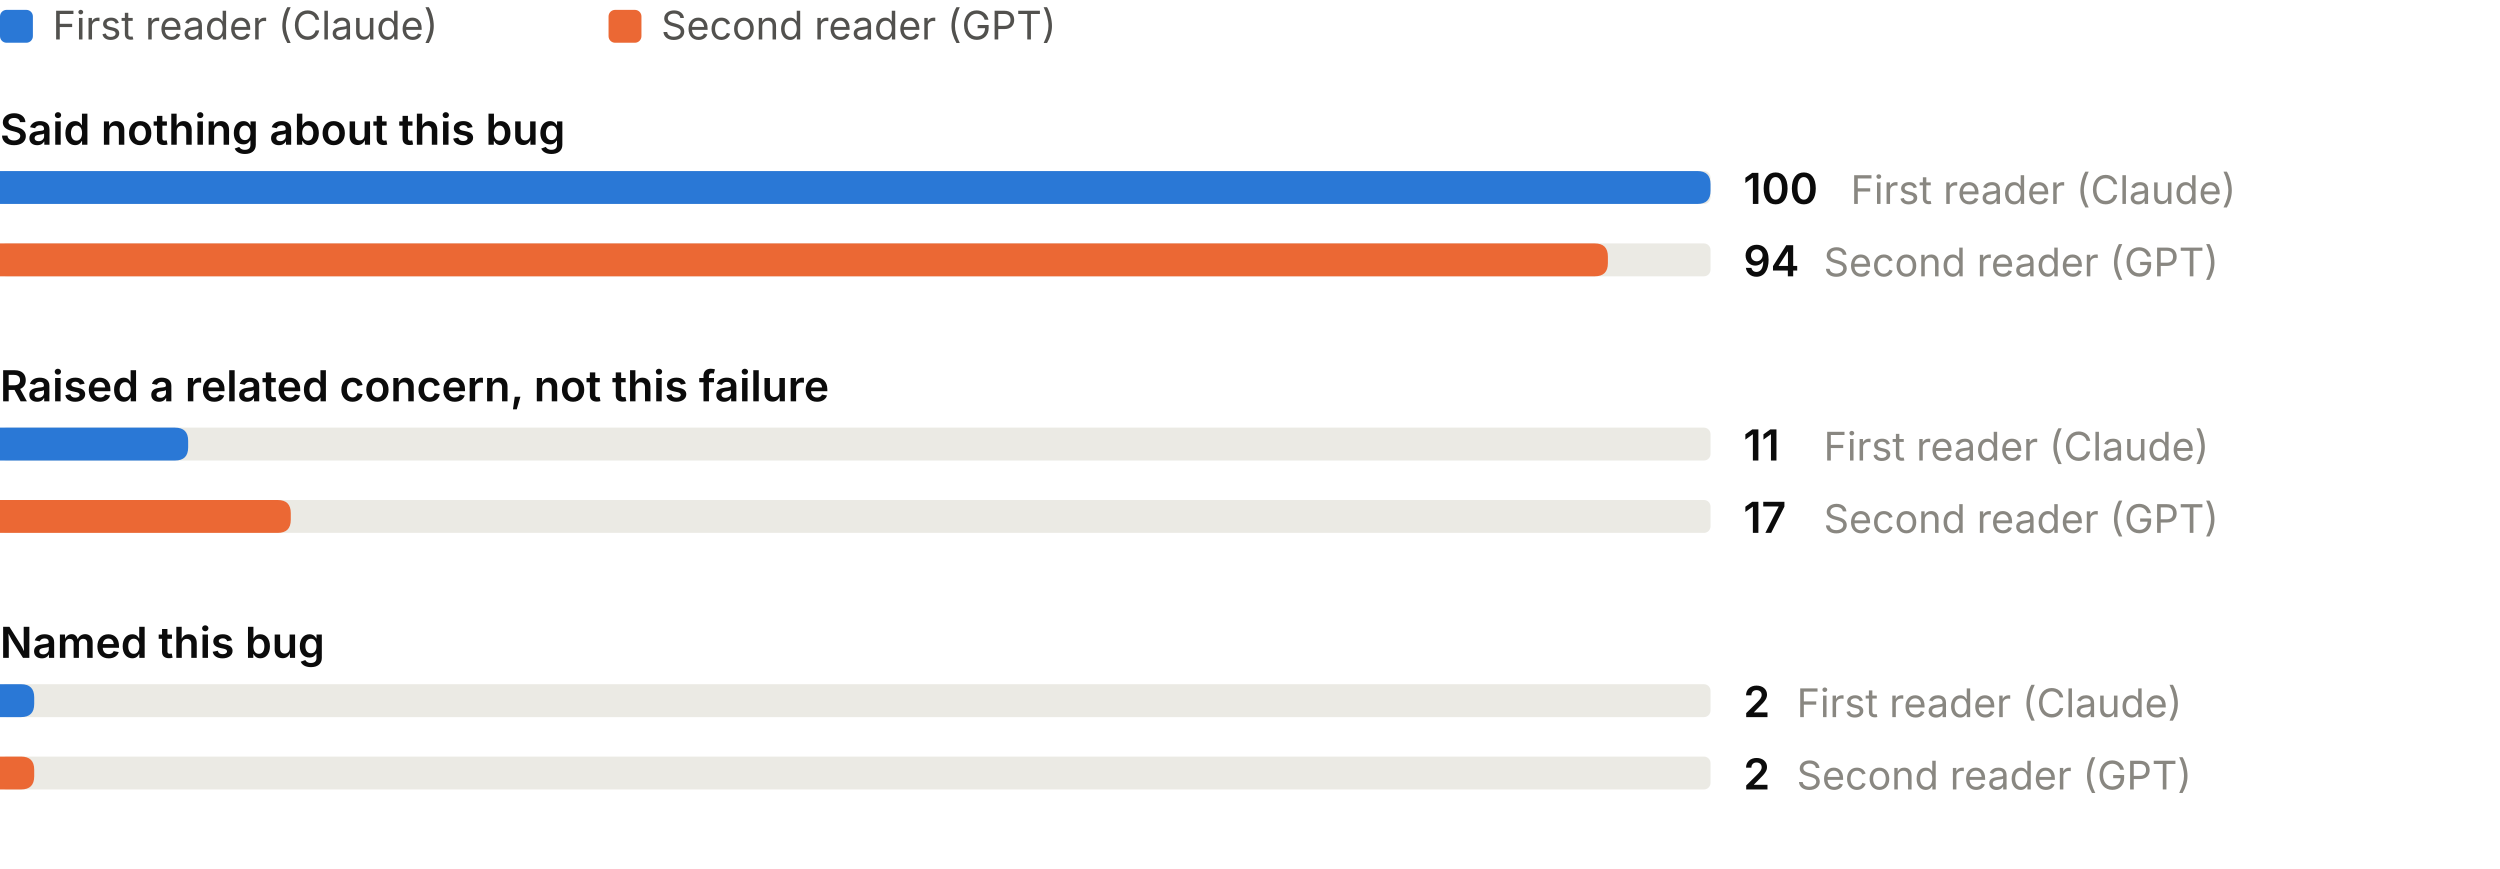
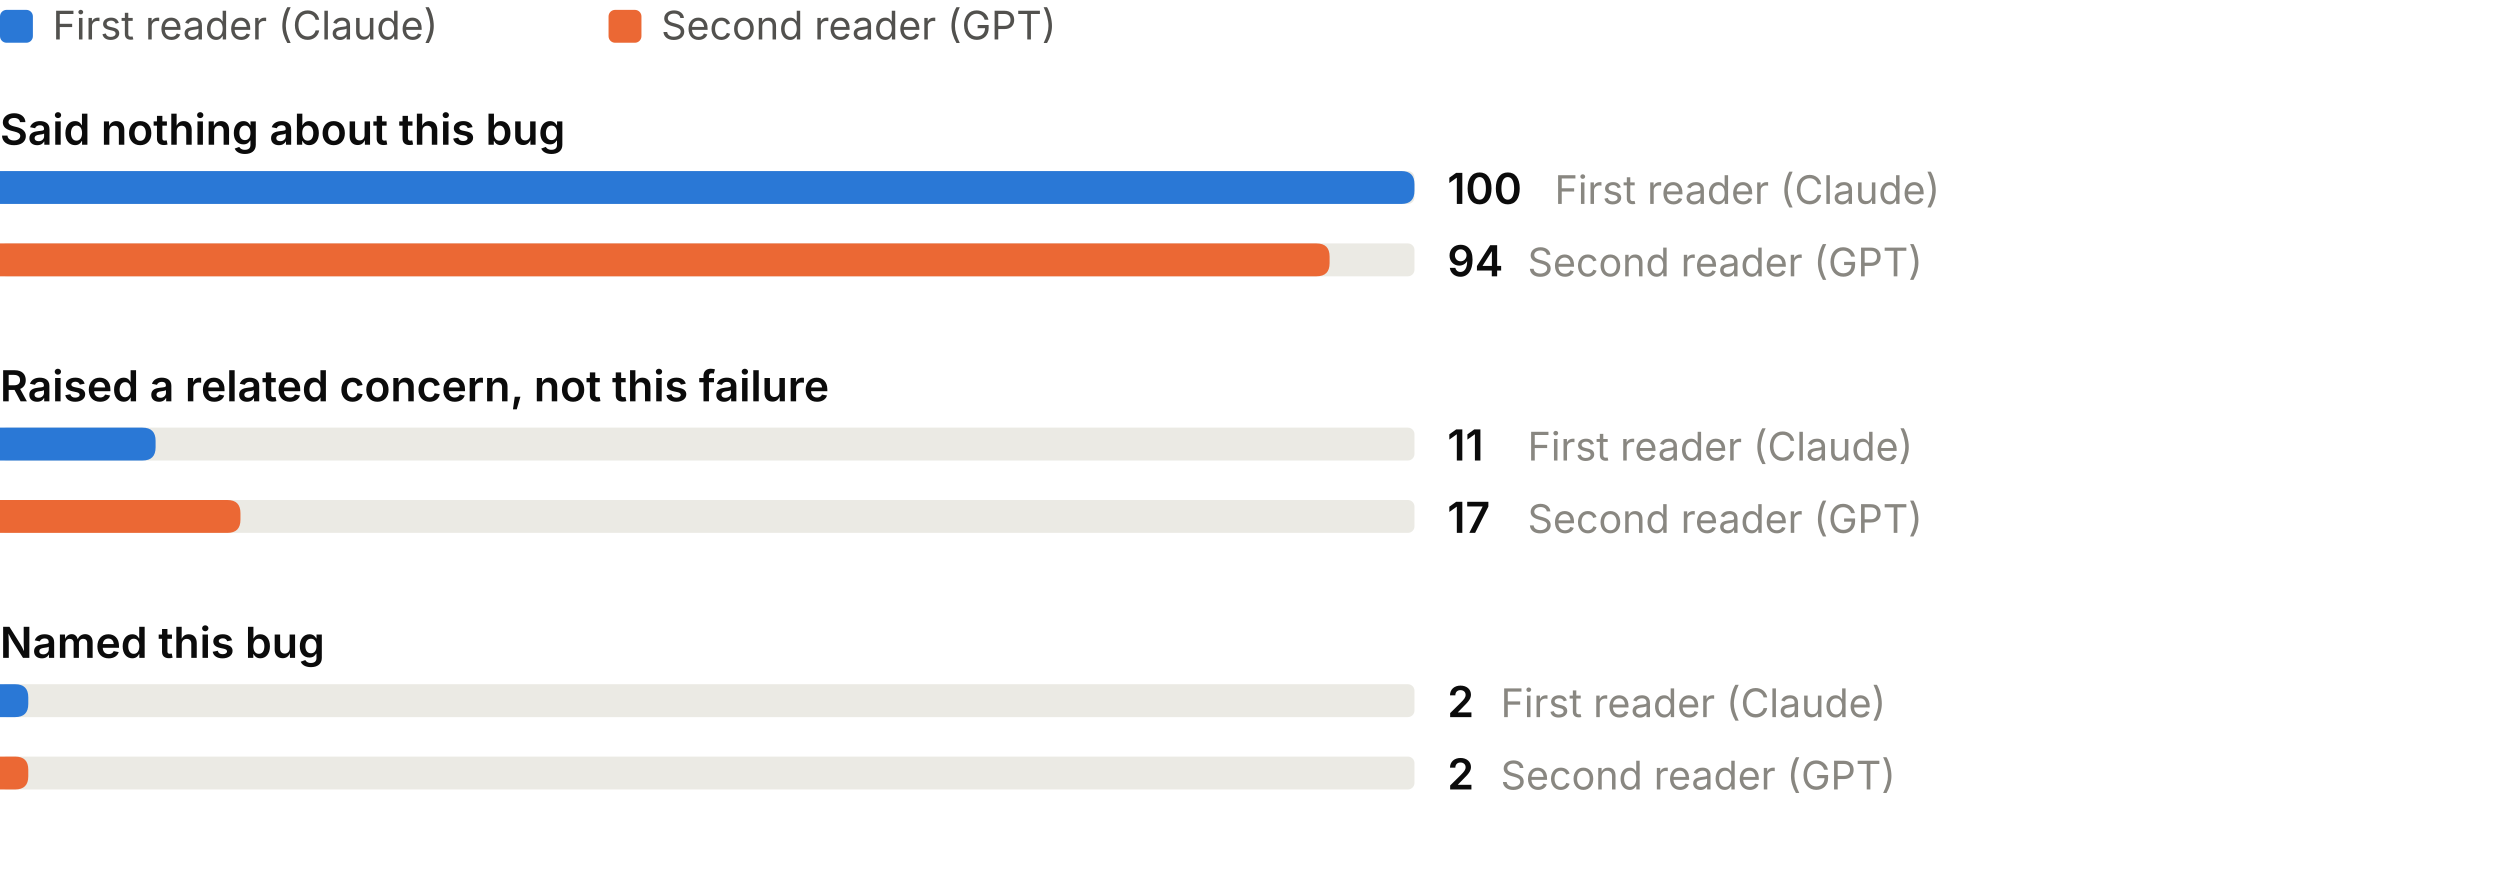
<svg xmlns="http://www.w3.org/2000/svg" width="760" height="264" viewBox="0 0 760 264" role="img" aria-label="What the bot's review said about the bug, by two readers">
  <rect x="0" y="3" width="10" height="10" rx="2" fill="#2a78d6" />
  <text x="16.0" y="12" fill="#52514e" font-size="12" font-weight="400" text-anchor="start" font-family="system-ui, -apple-system, Segoe UI, sans-serif">First reader (Claude)</text>
  <rect x="185.0" y="3" width="10" height="10" rx="2" fill="#eb6834" />
  <text x="201.0" y="12" fill="#52514e" font-size="12" font-weight="400" text-anchor="start" font-family="system-ui, -apple-system, Segoe UI, sans-serif">Second reader (GPT)</text>
  <text x="0.0" y="44" fill="#0b0b0b" font-size="13" font-weight="600" text-anchor="start" font-family="system-ui, -apple-system, Segoe UI, sans-serif">Said nothing about this bug</text>
-   <rect x="0" y="52" width="520" height="10" rx="2" fill="#ebeae4" />
-   <path d="M0,52 H516.0 Q520.0,52 520.0,56 V58 Q520.0,62 516.0,62 H0 Z" fill="#2a78d6" />
-   <text x="530.0" y="62" fill="#0b0b0b" font-size="13" font-weight="600" text-anchor="start" font-family="system-ui, -apple-system, Segoe UI, sans-serif">100</text>
-   <text x="562.6" y="62" fill="#898781" font-size="12" font-weight="400" text-anchor="start" font-family="system-ui, -apple-system, Segoe UI, sans-serif">First reader (Claude)</text>
-   <rect x="0" y="74" width="520" height="10" rx="2" fill="#ebeae4" />
-   <path d="M0,74 H484.8 Q488.8,74 488.8,78 V80 Q488.8,84 484.8,84 H0 Z" fill="#eb6834" />
-   <text x="530.0" y="84" fill="#0b0b0b" font-size="13" font-weight="600" text-anchor="start" font-family="system-ui, -apple-system, Segoe UI, sans-serif">94</text>
-   <text x="554.4" y="84" fill="#898781" font-size="12" font-weight="400" text-anchor="start" font-family="system-ui, -apple-system, Segoe UI, sans-serif">Second reader (GPT)</text>
+   <rect x="0" y="52" width="430" height="10" rx="2" fill="#ebeae4" />
+   <path d="M0,52 H426.0 Q430.0,52 430.0,56 V58 Q430.0,62 426.0,62 H0 Z" fill="#2a78d6" />
+   <text x="440.0" y="62" fill="#0b0b0b" font-size="13" font-weight="600" text-anchor="start" font-family="system-ui, -apple-system, Segoe UI, sans-serif">100</text>
+   <text x="472.6" y="62" fill="#898781" font-size="12" font-weight="400" text-anchor="start" font-family="system-ui, -apple-system, Segoe UI, sans-serif">First reader (Claude)</text>
+   <rect x="0" y="74" width="430" height="10" rx="2" fill="#ebeae4" />
+   <path d="M0,74 H400.2 Q404.2,74 404.2,78 V80 Q404.2,84 400.2,84 H0 Z" fill="#eb6834" />
+   <text x="440.0" y="84" fill="#0b0b0b" font-size="13" font-weight="600" text-anchor="start" font-family="system-ui, -apple-system, Segoe UI, sans-serif">94</text>
+   <text x="464.4" y="84" fill="#898781" font-size="12" font-weight="400" text-anchor="start" font-family="system-ui, -apple-system, Segoe UI, sans-serif">Second reader (GPT)</text>
  <text x="0.0" y="122" fill="#0b0b0b" font-size="13" font-weight="600" text-anchor="start" font-family="system-ui, -apple-system, Segoe UI, sans-serif">Raised a related concern, not this failure</text>
-   <rect x="0" y="130" width="520" height="10" rx="2" fill="#ebeae4" />
-   <path d="M0,130 H53.2 Q57.2,130 57.2,134 V136 Q57.2,140 53.2,140 H0 Z" fill="#2a78d6" />
-   <text x="530.0" y="140" fill="#0b0b0b" font-size="13" font-weight="600" text-anchor="start" font-family="system-ui, -apple-system, Segoe UI, sans-serif">11</text>
-   <text x="554.4" y="140" fill="#898781" font-size="12" font-weight="400" text-anchor="start" font-family="system-ui, -apple-system, Segoe UI, sans-serif">First reader (Claude)</text>
-   <rect x="0" y="152" width="520" height="10" rx="2" fill="#ebeae4" />
-   <path d="M0,152 H84.4 Q88.4,152 88.4,156 V158 Q88.4,162 84.4,162 H0 Z" fill="#eb6834" />
-   <text x="530.0" y="162" fill="#0b0b0b" font-size="13" font-weight="600" text-anchor="start" font-family="system-ui, -apple-system, Segoe UI, sans-serif">17</text>
-   <text x="554.4" y="162" fill="#898781" font-size="12" font-weight="400" text-anchor="start" font-family="system-ui, -apple-system, Segoe UI, sans-serif">Second reader (GPT)</text>
+   <rect x="0" y="130" width="430" height="10" rx="2" fill="#ebeae4" />
+   <path d="M0,130 H43.3 Q47.3,130 47.3,134 V136 Q47.3,140 43.3,140 H0 Z" fill="#2a78d6" />
+   <text x="440.0" y="140" fill="#0b0b0b" font-size="13" font-weight="600" text-anchor="start" font-family="system-ui, -apple-system, Segoe UI, sans-serif">11</text>
+   <text x="464.4" y="140" fill="#898781" font-size="12" font-weight="400" text-anchor="start" font-family="system-ui, -apple-system, Segoe UI, sans-serif">First reader (Claude)</text>
+   <rect x="0" y="152" width="430" height="10" rx="2" fill="#ebeae4" />
+   <path d="M0,152 H69.1 Q73.1,152 73.1,156 V158 Q73.1,162 69.1,162 H0 Z" fill="#eb6834" />
+   <text x="440.0" y="162" fill="#0b0b0b" font-size="13" font-weight="600" text-anchor="start" font-family="system-ui, -apple-system, Segoe UI, sans-serif">17</text>
+   <text x="464.4" y="162" fill="#898781" font-size="12" font-weight="400" text-anchor="start" font-family="system-ui, -apple-system, Segoe UI, sans-serif">Second reader (GPT)</text>
  <text x="0.0" y="200" fill="#0b0b0b" font-size="13" font-weight="600" text-anchor="start" font-family="system-ui, -apple-system, Segoe UI, sans-serif">Named this bug</text>
-   <rect x="0" y="208" width="520" height="10" rx="2" fill="#ebeae4" />
-   <path d="M0,208 H6.4 Q10.4,208 10.4,212 V214 Q10.4,218 6.4,218 H0 Z" fill="#2a78d6" />
-   <text x="530.0" y="218" fill="#0b0b0b" font-size="13" font-weight="600" text-anchor="start" font-family="system-ui, -apple-system, Segoe UI, sans-serif">2</text>
-   <text x="546.2" y="218" fill="#898781" font-size="12" font-weight="400" text-anchor="start" font-family="system-ui, -apple-system, Segoe UI, sans-serif">First reader (Claude)</text>
-   <rect x="0" y="230" width="520" height="10" rx="2" fill="#ebeae4" />
-   <path d="M0,230 H6.4 Q10.4,230 10.4,234 V236 Q10.4,240 6.4,240 H0 Z" fill="#eb6834" />
-   <text x="530.0" y="240" fill="#0b0b0b" font-size="13" font-weight="600" text-anchor="start" font-family="system-ui, -apple-system, Segoe UI, sans-serif">2</text>
-   <text x="546.2" y="240" fill="#898781" font-size="12" font-weight="400" text-anchor="start" font-family="system-ui, -apple-system, Segoe UI, sans-serif">Second reader (GPT)</text>
+   <rect x="0" y="208" width="430" height="10" rx="2" fill="#ebeae4" />
+   <path d="M0,208 H4.6 Q8.6,208 8.6,212 V214 Q8.6,218 4.6,218 H0 Z" fill="#2a78d6" />
+   <text x="440.0" y="218" fill="#0b0b0b" font-size="13" font-weight="600" text-anchor="start" font-family="system-ui, -apple-system, Segoe UI, sans-serif">2</text>
+   <text x="456.2" y="218" fill="#898781" font-size="12" font-weight="400" text-anchor="start" font-family="system-ui, -apple-system, Segoe UI, sans-serif">First reader (Claude)</text>
+   <rect x="0" y="230" width="430" height="10" rx="2" fill="#ebeae4" />
+   <path d="M0,230 H4.6 Q8.6,230 8.6,234 V236 Q8.6,240 4.6,240 H0 Z" fill="#eb6834" />
+   <text x="440.0" y="240" fill="#0b0b0b" font-size="13" font-weight="600" text-anchor="start" font-family="system-ui, -apple-system, Segoe UI, sans-serif">2</text>
+   <text x="456.2" y="240" fill="#898781" font-size="12" font-weight="400" text-anchor="start" font-family="system-ui, -apple-system, Segoe UI, sans-serif">Second reader (GPT)</text>
</svg>
